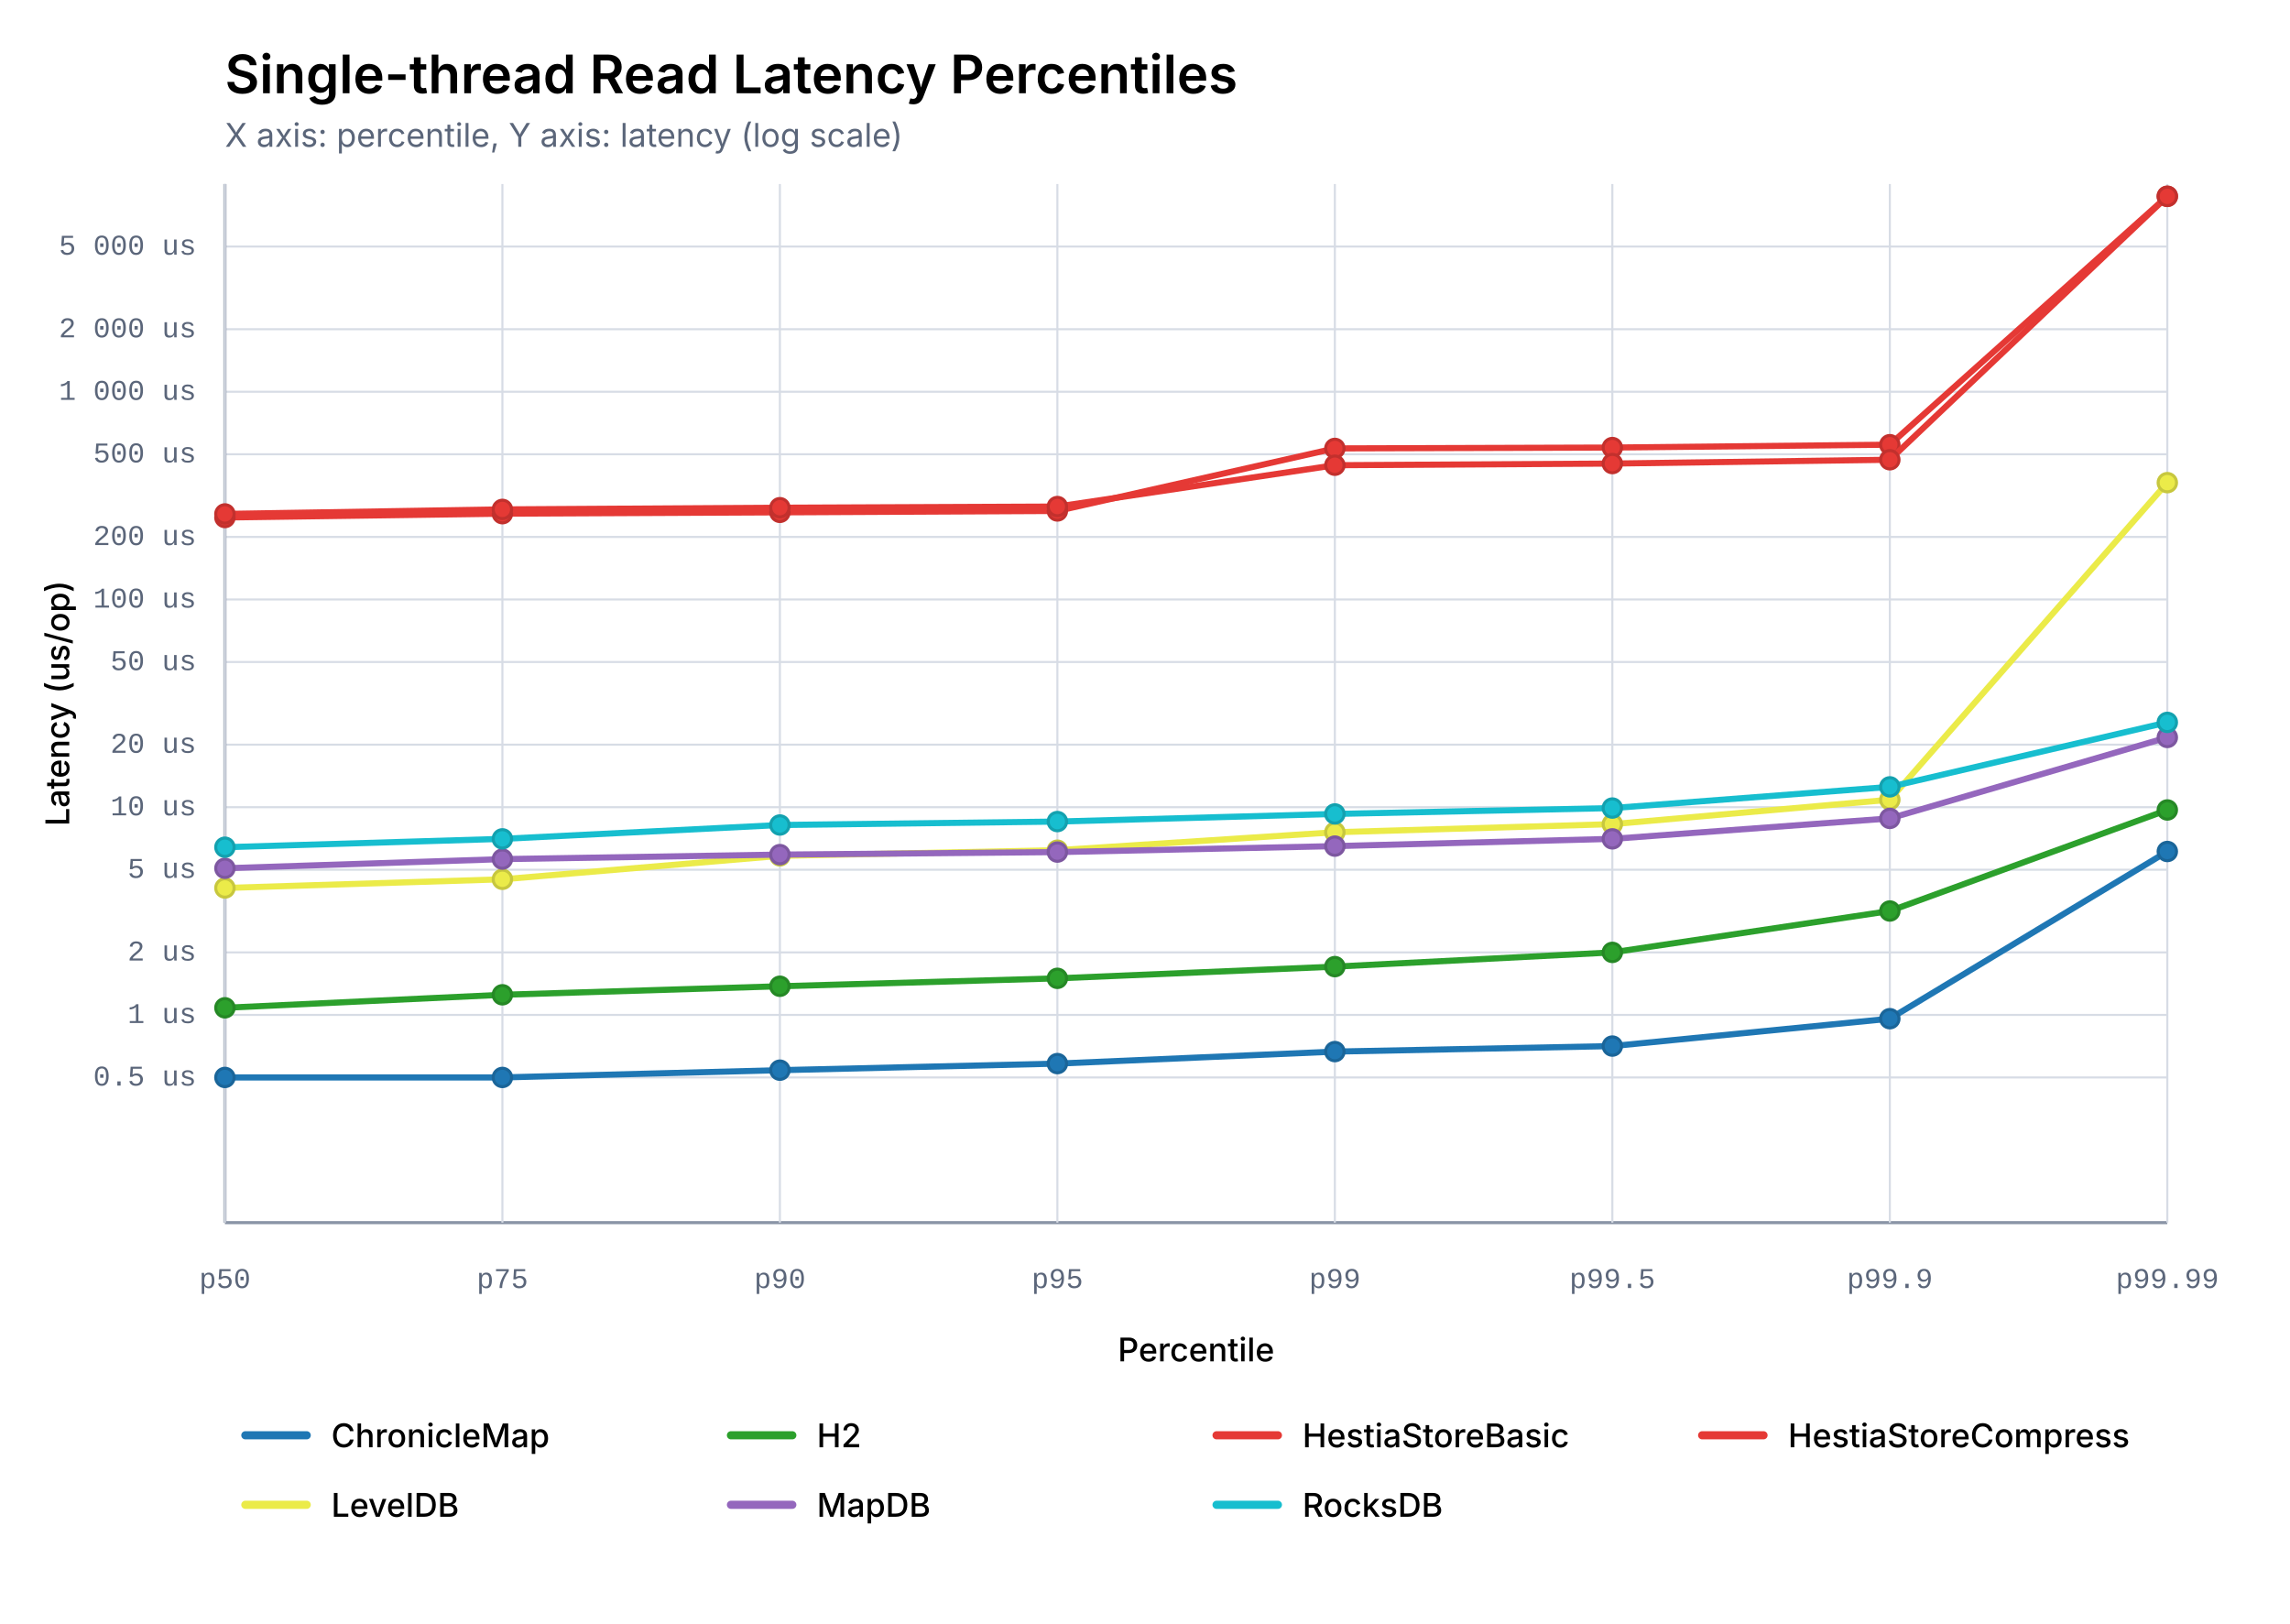
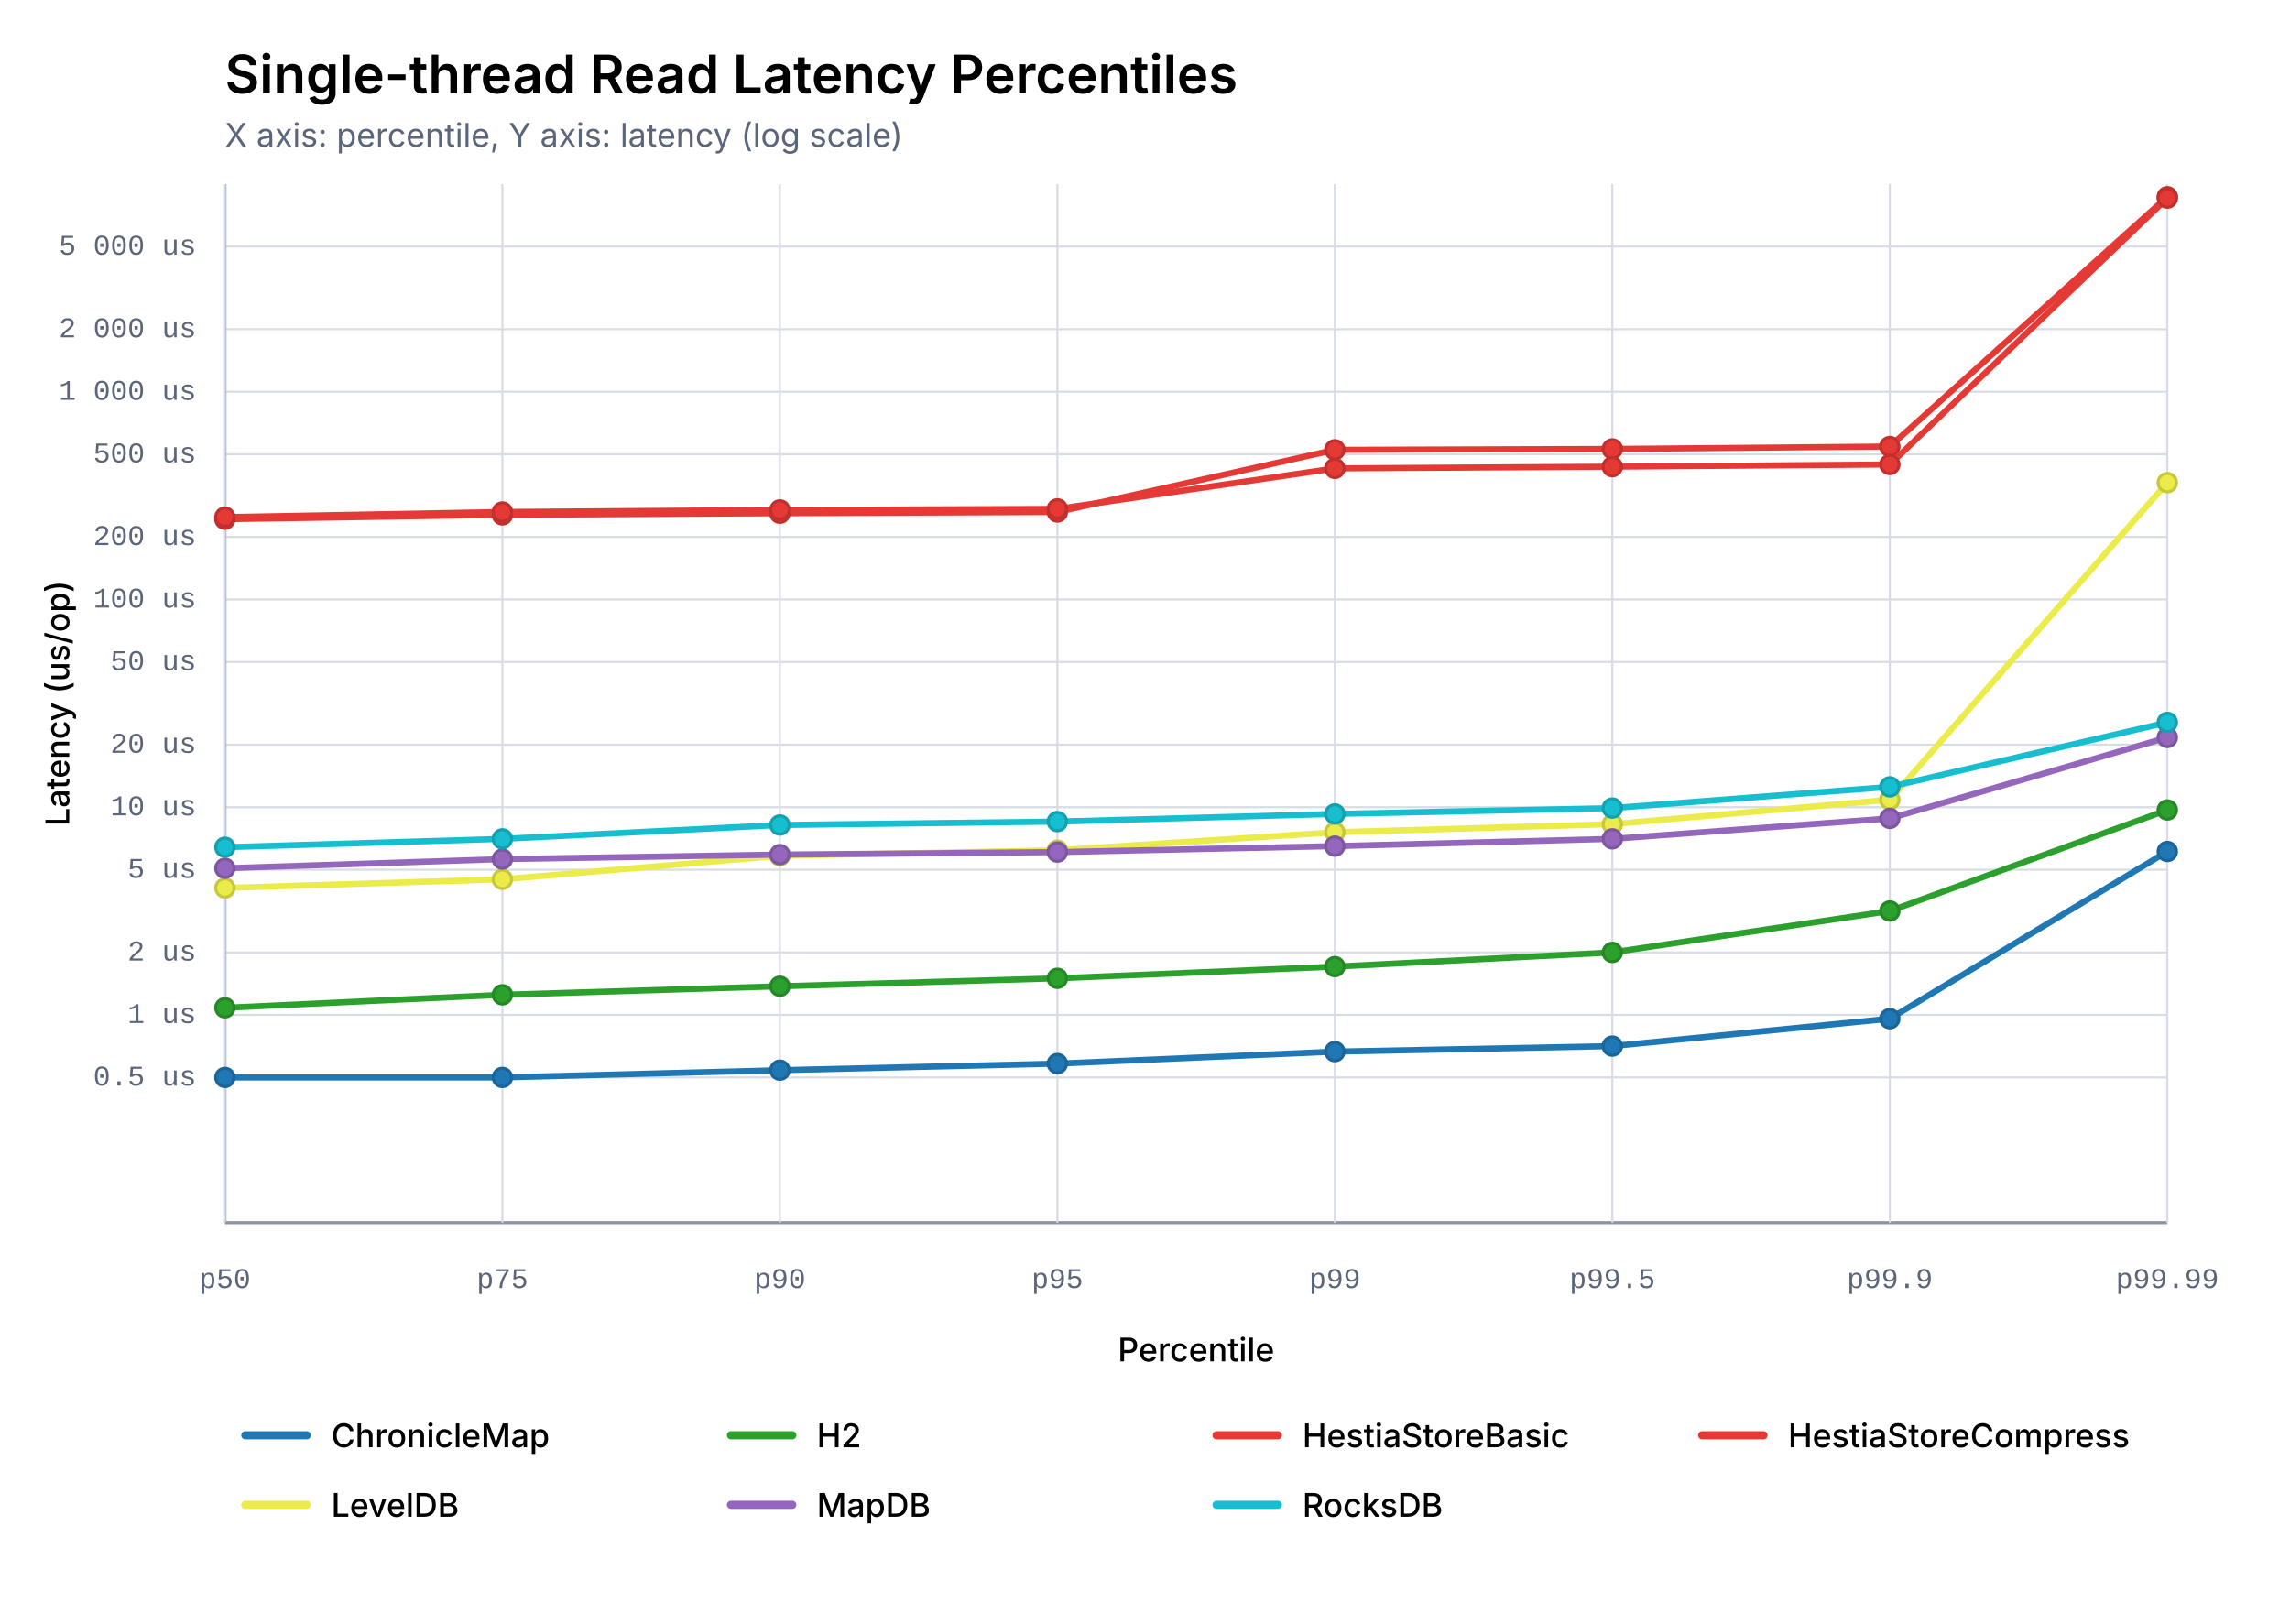
<svg xmlns="http://www.w3.org/2000/svg" width="1120" height="794" viewBox="0 0 1120 794">
  <style>
        text { fill: currentColor; dominant-baseline: middle; }
        .title { font: 600 26px "Inter", "Helvetica Neue", Arial, sans-serif; }
        .subtitle { font: 16px "Inter", "Helvetica Neue", Arial, sans-serif; fill: #5B667A; }
        .axis-label { font: 500 16px "Inter", "Helvetica Neue", Arial, sans-serif; }
        .tick { font: 14px "IBM Plex Mono", "Courier New", monospace; fill: #5B667A; }
        .legend { font: 500 16px "Inter", "Helvetica Neue", Arial, sans-serif; }
        .grid { stroke: #D7DCE5; stroke-width: 1; fill: none; }
        .axis { stroke: #8A94A6; stroke-width: 1.5; fill: none; }
    </style>
  <text class="title" x="110" y="36">Single-thread Read Latency Percentiles</text>
  <text class="subtitle" x="110" y="66">X axis: percentile, Y axis: latency (log scale)</text>
  <line class="grid" x1="110" y1="526.985" x2="1060" y2="526.985" />
  <text class="tick" x="96" y="526.985" text-anchor="end">0.5 us</text>
  <line class="grid" x1="110" y1="496.4" x2="1060" y2="496.4" />
  <text class="tick" x="96" y="496.4" text-anchor="end">1 us</text>
  <line class="grid" x1="110" y1="465.815" x2="1060" y2="465.815" />
  <text class="tick" x="96" y="465.815" text-anchor="end">2 us</text>
  <line class="grid" x1="110" y1="425.385" x2="1060" y2="425.385" />
  <text class="tick" x="96" y="425.385" text-anchor="end">5 us</text>
  <line class="grid" x1="110" y1="394.8" x2="1060" y2="394.8" />
  <text class="tick" x="96" y="394.8" text-anchor="end">10 us</text>
  <line class="grid" x1="110" y1="364.215" x2="1060" y2="364.215" />
  <text class="tick" x="96" y="364.215" text-anchor="end">20 us</text>
  <line class="grid" x1="110" y1="323.785" x2="1060" y2="323.785" />
  <text class="tick" x="96" y="323.785" text-anchor="end">50 us</text>
  <line class="grid" x1="110" y1="293.2" x2="1060" y2="293.2" />
  <text class="tick" x="96" y="293.2" text-anchor="end">100 us</text>
  <line class="grid" x1="110" y1="262.615" x2="1060" y2="262.615" />
  <text class="tick" x="96" y="262.615" text-anchor="end">200 us</text>
  <line class="grid" x1="110" y1="222.185" x2="1060" y2="222.185" />
  <text class="tick" x="96" y="222.185" text-anchor="end">500 us</text>
  <line class="grid" x1="110" y1="191.6" x2="1060" y2="191.6" />
  <text class="tick" x="96" y="191.6" text-anchor="end">1 000 us</text>
  <line class="grid" x1="110" y1="161.015" x2="1060" y2="161.015" />
  <text class="tick" x="96" y="161.015" text-anchor="end">2 000 us</text>
  <line class="grid" x1="110" y1="120.585" x2="1060" y2="120.585" />
  <text class="tick" x="96" y="120.585" text-anchor="end">5 000 us</text>
  <line class="axis" x1="110" y1="598" x2="1060" y2="598" />
  <line class="axis" x1="110" y1="90" x2="110" y2="598" />
  <line class="grid" x1="110.0" y1="90" x2="110.0" y2="598" />
  <text class="tick" x="110.0" y="626" text-anchor="middle">p50</text>
  <line class="grid" x1="245.714" y1="90" x2="245.714" y2="598" />
  <text class="tick" x="245.714" y="626" text-anchor="middle">p75</text>
  <line class="grid" x1="381.429" y1="90" x2="381.429" y2="598" />
  <text class="tick" x="381.429" y="626" text-anchor="middle">p90</text>
  <line class="grid" x1="517.143" y1="90" x2="517.143" y2="598" />
  <text class="tick" x="517.143" y="626" text-anchor="middle">p95</text>
  <line class="grid" x1="652.857" y1="90" x2="652.857" y2="598" />
  <text class="tick" x="652.857" y="626" text-anchor="middle">p99</text>
  <line class="grid" x1="788.571" y1="90" x2="788.571" y2="598" />
  <text class="tick" x="788.571" y="626" text-anchor="middle">p99.5</text>
  <line class="grid" x1="924.286" y1="90" x2="924.286" y2="598" />
  <text class="tick" x="924.286" y="626" text-anchor="middle">p99.9</text>
  <line class="grid" x1="1060.0" y1="90" x2="1060.0" y2="598" />
  <text class="tick" x="1060.0" y="626" text-anchor="middle">p99.99</text>
  <text class="axis-label" x="585" y="660" text-anchor="middle">Percentile</text>
  <text class="axis-label" x="28" y="344" transform="rotate(-90 28 344)" text-anchor="middle">Latency (us/op)</text>
  <polyline points="110.00,526.98 245.71,526.98 381.43,523.43 517.14,520.21 652.86,514.34 788.57,511.64 924.29,498.25 1060.00,416.47" fill="none" stroke="#1F77B4" stroke-width="3" stroke-linejoin="round" stroke-linecap="round" />
  <circle cx="110.0" cy="526.985" r="4.5" fill="#1F77B4" stroke="#1A6599" stroke-width="1.5" />
  <circle cx="245.714" cy="526.985" r="4.5" fill="#1F77B4" stroke="#1A6599" stroke-width="1.5" />
  <circle cx="381.429" cy="523.426" r="4.5" fill="#1F77B4" stroke="#1A6599" stroke-width="1.5" />
  <circle cx="517.143" cy="520.208" r="4.5" fill="#1F77B4" stroke="#1A6599" stroke-width="1.5" />
  <circle cx="652.857" cy="514.335" r="4.5" fill="#1F77B4" stroke="#1A6599" stroke-width="1.5" />
  <circle cx="788.571" cy="511.637" r="4.5" fill="#1F77B4" stroke="#1A6599" stroke-width="1.5" />
  <circle cx="924.286" cy="498.247" r="4.5" fill="#1F77B4" stroke="#1A6599" stroke-width="1.5" />
  <circle cx="1060.0" cy="416.466" r="4.5" fill="#1F77B4" stroke="#1A6599" stroke-width="1.5" />
  <polyline points="110.00,492.92 245.71,486.55 381.43,482.38 517.14,478.51 652.86,472.78 788.57,465.82 924.29,445.58 1060.00,396.16" fill="none" stroke="#2CA02C" stroke-width="3" stroke-linejoin="round" stroke-linecap="round" />
  <circle cx="110.0" cy="492.923" r="4.5" fill="#2CA02C" stroke="#258825" stroke-width="1.5" />
  <circle cx="245.714" cy="486.554" r="4.5" fill="#2CA02C" stroke="#258825" stroke-width="1.5" />
  <circle cx="381.429" cy="482.381" r="4.5" fill="#2CA02C" stroke="#258825" stroke-width="1.5" />
  <circle cx="517.143" cy="478.509" r="4.5" fill="#2CA02C" stroke="#258825" stroke-width="1.5" />
  <circle cx="652.857" cy="472.779" r="4.5" fill="#2CA02C" stroke="#258825" stroke-width="1.5" />
  <circle cx="788.571" cy="465.815" r="4.5" fill="#2CA02C" stroke="#258825" stroke-width="1.5" />
  <circle cx="924.286" cy="445.576" r="4.5" fill="#2CA02C" stroke="#258825" stroke-width="1.5" />
  <circle cx="1060.0" cy="396.162" r="4.5" fill="#2CA02C" stroke="#258825" stroke-width="1.5" />
-   <polyline points="110.00,253.11 245.71,251.24 381.43,250.59 517.14,249.91 652.86,219.32 788.57,218.90 924.29,217.50 1060.00,95.98" fill="none" stroke="#E53935" stroke-width="3" stroke-linejoin="round" stroke-linecap="round" />
-   <circle cx="110.0" cy="253.112" r="4.5" fill="#E53935" stroke="#C2302D" stroke-width="1.5" />
-   <circle cx="245.714" cy="251.24" r="4.5" fill="#E53935" stroke="#C2302D" stroke-width="1.5" />
-   <circle cx="381.429" cy="250.59" r="4.5" fill="#E53935" stroke="#C2302D" stroke-width="1.5" />
-   <circle cx="517.143" cy="249.907" r="4.5" fill="#E53935" stroke="#C2302D" stroke-width="1.5" />
-   <circle cx="652.857" cy="219.323" r="4.5" fill="#E53935" stroke="#C2302D" stroke-width="1.5" />
-   <circle cx="788.571" cy="218.901" r="4.5" fill="#E53935" stroke="#C2302D" stroke-width="1.5" />
-   <circle cx="924.286" cy="217.498" r="4.5" fill="#E53935" stroke="#C2302D" stroke-width="1.5" />
-   <circle cx="1060.0" cy="95.979" r="4.5" fill="#E53935" stroke="#C2302D" stroke-width="1.5" />
-   <polyline points="110.00,251.37 245.71,249.15 381.43,248.33 517.14,247.76 652.86,227.54 788.57,226.73 924.29,224.87 1060.00,96.06" fill="none" stroke="#E53935" stroke-width="3" stroke-linejoin="round" stroke-linecap="round" />
-   <circle cx="110.0" cy="251.371" r="4.5" fill="#E53935" stroke="#C2302D" stroke-width="1.5" />
-   <circle cx="245.714" cy="249.152" r="4.5" fill="#E53935" stroke="#C2302D" stroke-width="1.5" />
-   <circle cx="381.429" cy="248.327" r="4.5" fill="#E53935" stroke="#C2302D" stroke-width="1.5" />
-   <circle cx="517.143" cy="247.759" r="4.5" fill="#E53935" stroke="#C2302D" stroke-width="1.5" />
-   <circle cx="652.857" cy="227.537" r="4.5" fill="#E53935" stroke="#C2302D" stroke-width="1.5" />
-   <circle cx="788.571" cy="226.729" r="4.5" fill="#E53935" stroke="#C2302D" stroke-width="1.5" />
-   <circle cx="924.286" cy="224.865" r="4.5" fill="#E53935" stroke="#C2302D" stroke-width="1.5" />
-   <circle cx="1060.0" cy="96.062" r="4.5" fill="#E53935" stroke="#C2302D" stroke-width="1.5" />
+   <polyline points="110.00,253.94 245.71,251.81 381.43,251.02 517.14,250.42 652.86,220.01 788.57,219.58 924.29,218.40 1060.00,96.23" fill="none" stroke="#E53935" stroke-width="3" stroke-linejoin="round" stroke-linecap="round" />
+   <circle cx="110.0" cy="253.94" r="4.5" fill="#E53935" stroke="#C2302D" stroke-width="1.5" />
+   <circle cx="245.714" cy="251.811" r="4.5" fill="#E53935" stroke="#C2302D" stroke-width="1.5" />
+   <circle cx="381.429" cy="251.022" r="4.5" fill="#E53935" stroke="#C2302D" stroke-width="1.5" />
+   <circle cx="517.143" cy="250.419" r="4.5" fill="#E53935" stroke="#C2302D" stroke-width="1.5" />
+   <circle cx="652.857" cy="220.006" r="4.5" fill="#E53935" stroke="#C2302D" stroke-width="1.5" />
+   <circle cx="788.571" cy="219.578" r="4.5" fill="#E53935" stroke="#C2302D" stroke-width="1.5" />
+   <circle cx="924.286" cy="218.401" r="4.5" fill="#E53935" stroke="#C2302D" stroke-width="1.5" />
+   <circle cx="1060.0" cy="96.229" r="4.5" fill="#E53935" stroke="#C2302D" stroke-width="1.5" />
+   <polyline points="110.00,252.93 245.71,250.42 381.43,249.40 517.14,248.90 652.86,229.09 788.57,228.26 924.29,227.18 1060.00,96.90" fill="none" stroke="#E53935" stroke-width="3" stroke-linejoin="round" stroke-linecap="round" />
+   <circle cx="110.0" cy="252.931" r="4.5" fill="#E53935" stroke="#C2302D" stroke-width="1.5" />
+   <circle cx="245.714" cy="250.419" r="4.5" fill="#E53935" stroke="#C2302D" stroke-width="1.5" />
+   <circle cx="381.429" cy="249.402" r="4.5" fill="#E53935" stroke="#C2302D" stroke-width="1.5" />
+   <circle cx="517.143" cy="248.903" r="4.5" fill="#E53935" stroke="#C2302D" stroke-width="1.5" />
+   <circle cx="652.857" cy="229.095" r="4.5" fill="#E53935" stroke="#C2302D" stroke-width="1.5" />
+   <circle cx="788.571" cy="228.257" r="4.5" fill="#E53935" stroke="#C2302D" stroke-width="1.5" />
+   <circle cx="924.286" cy="227.182" r="4.5" fill="#E53935" stroke="#C2302D" stroke-width="1.5" />
+   <circle cx="1060.0" cy="96.9" r="4.5" fill="#E53935" stroke="#C2302D" stroke-width="1.5" />
  <polyline points="110.00,434.31 245.71,430.07 381.43,418.59 517.14,415.84 652.86,407.05 788.57,403.09 924.29,391.14 1060.00,236.06" fill="none" stroke="#ebeb49" stroke-width="3" stroke-linejoin="round" stroke-linecap="round" />
  <circle cx="110.0" cy="434.314" r="4.5" fill="#ebeb49" stroke="#C7C73E" stroke-width="1.5" />
  <circle cx="245.714" cy="430.073" r="4.5" fill="#ebeb49" stroke="#C7C73E" stroke-width="1.5" />
  <circle cx="381.429" cy="418.593" r="4.5" fill="#ebeb49" stroke="#C7C73E" stroke-width="1.5" />
  <circle cx="517.143" cy="415.836" r="4.5" fill="#ebeb49" stroke="#C7C73E" stroke-width="1.5" />
  <circle cx="652.857" cy="407.049" r="4.5" fill="#ebeb49" stroke="#C7C73E" stroke-width="1.5" />
  <circle cx="788.571" cy="403.086" r="4.5" fill="#ebeb49" stroke="#C7C73E" stroke-width="1.5" />
  <circle cx="924.286" cy="391.143" r="4.5" fill="#ebeb49" stroke="#C7C73E" stroke-width="1.5" />
  <circle cx="1060.0" cy="236.064" r="4.5" fill="#ebeb49" stroke="#C7C73E" stroke-width="1.5" />
  <polyline points="110.00,424.68 245.71,420.20 381.43,417.99 517.14,416.76 652.86,413.84 788.57,410.29 924.29,400.28 1060.00,360.69" fill="none" stroke="#9467BD" stroke-width="3" stroke-linejoin="round" stroke-linecap="round" />
  <circle cx="110.0" cy="424.684" r="4.5" fill="#9467BD" stroke="#7D57A0" stroke-width="1.5" />
  <circle cx="245.714" cy="420.195" r="4.5" fill="#9467BD" stroke="#7D57A0" stroke-width="1.5" />
  <circle cx="381.429" cy="417.992" r="4.5" fill="#9467BD" stroke="#7D57A0" stroke-width="1.5" />
  <circle cx="517.143" cy="416.755" r="4.5" fill="#9467BD" stroke="#7D57A0" stroke-width="1.5" />
  <circle cx="652.857" cy="413.835" r="4.5" fill="#9467BD" stroke="#7D57A0" stroke-width="1.5" />
  <circle cx="788.571" cy="410.287" r="4.5" fill="#9467BD" stroke="#7D57A0" stroke-width="1.5" />
  <circle cx="924.286" cy="400.28" r="4.5" fill="#9467BD" stroke="#7D57A0" stroke-width="1.5" />
  <circle cx="1060.0" cy="360.689" r="4.5" fill="#9467BD" stroke="#7D57A0" stroke-width="1.5" />
  <polyline points="110.00,414.38 245.71,410.29 381.43,403.51 517.14,401.83 652.86,398.10 788.57,395.23 924.29,384.86 1060.00,353.32" fill="none" stroke="#17BECF" stroke-width="3" stroke-linejoin="round" stroke-linecap="round" />
  <circle cx="110.0" cy="414.382" r="4.5" fill="#17BECF" stroke="#13A1AF" stroke-width="1.5" />
  <circle cx="245.714" cy="410.287" r="4.5" fill="#17BECF" stroke="#13A1AF" stroke-width="1.5" />
  <circle cx="381.429" cy="403.513" r="4.5" fill="#17BECF" stroke="#13A1AF" stroke-width="1.5" />
  <circle cx="517.143" cy="401.826" r="4.5" fill="#17BECF" stroke="#13A1AF" stroke-width="1.5" />
  <circle cx="652.857" cy="398.097" r="4.5" fill="#17BECF" stroke="#13A1AF" stroke-width="1.5" />
  <circle cx="788.571" cy="395.226" r="4.5" fill="#17BECF" stroke="#13A1AF" stroke-width="1.5" />
  <circle cx="924.286" cy="384.855" r="4.5" fill="#17BECF" stroke="#13A1AF" stroke-width="1.5" />
  <circle cx="1060.0" cy="353.323" r="4.5" fill="#17BECF" stroke="#13A1AF" stroke-width="1.5" />
  <line x1="120.0" y1="702.0" x2="150.0" y2="702.0" stroke="#1F77B4" stroke-width="4" stroke-linecap="round" />
  <text class="legend" x="162.0" y="702.0">ChronicleMap</text>
  <line x1="357.5" y1="702.0" x2="387.5" y2="702.0" stroke="#2CA02C" stroke-width="4" stroke-linecap="round" />
  <text class="legend" x="399.5" y="702.0">H2</text>
  <line x1="595.0" y1="702.0" x2="625.0" y2="702.0" stroke="#E53935" stroke-width="4" stroke-linecap="round" />
  <text class="legend" x="637.0" y="702.0">HestiaStoreBasic</text>
  <line x1="832.5" y1="702.0" x2="862.5" y2="702.0" stroke="#E53935" stroke-width="4" stroke-linecap="round" />
  <text class="legend" x="874.5" y="702.0">HestiaStoreCompress</text>
  <line x1="120.0" y1="736.0" x2="150.0" y2="736.0" stroke="#ebeb49" stroke-width="4" stroke-linecap="round" />
  <text class="legend" x="162.0" y="736.0">LevelDB</text>
  <line x1="357.5" y1="736.0" x2="387.5" y2="736.0" stroke="#9467BD" stroke-width="4" stroke-linecap="round" />
  <text class="legend" x="399.5" y="736.0">MapDB</text>
  <line x1="595.0" y1="736.0" x2="625.0" y2="736.0" stroke="#17BECF" stroke-width="4" stroke-linecap="round" />
  <text class="legend" x="637.0" y="736.0">RocksDB</text>
</svg>
